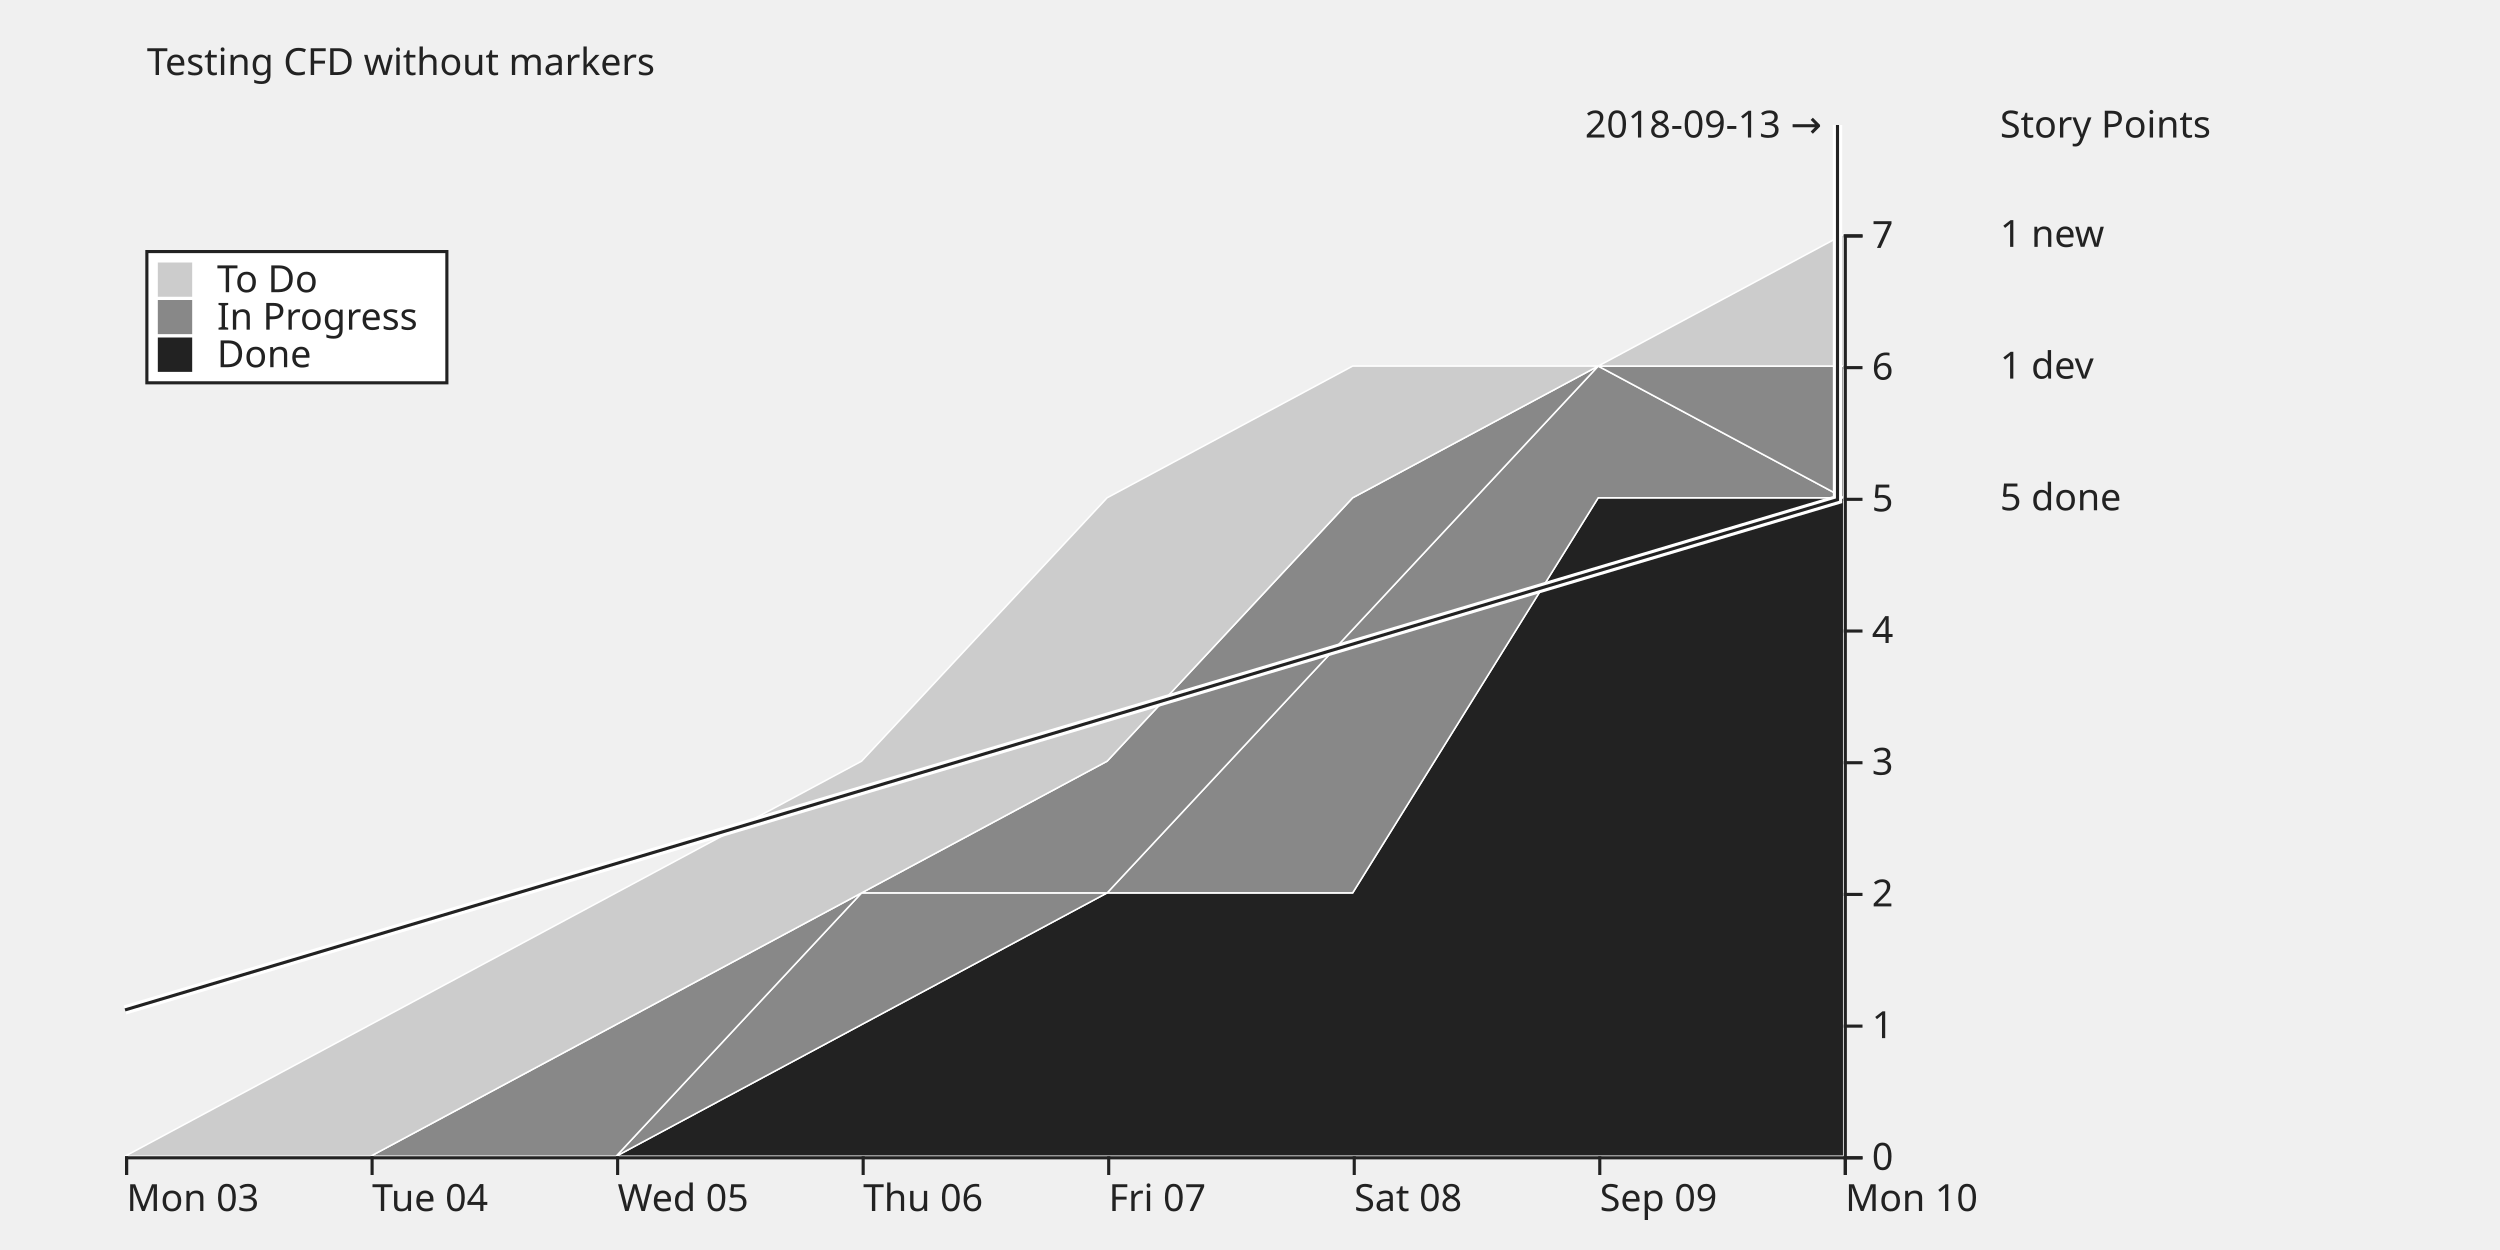
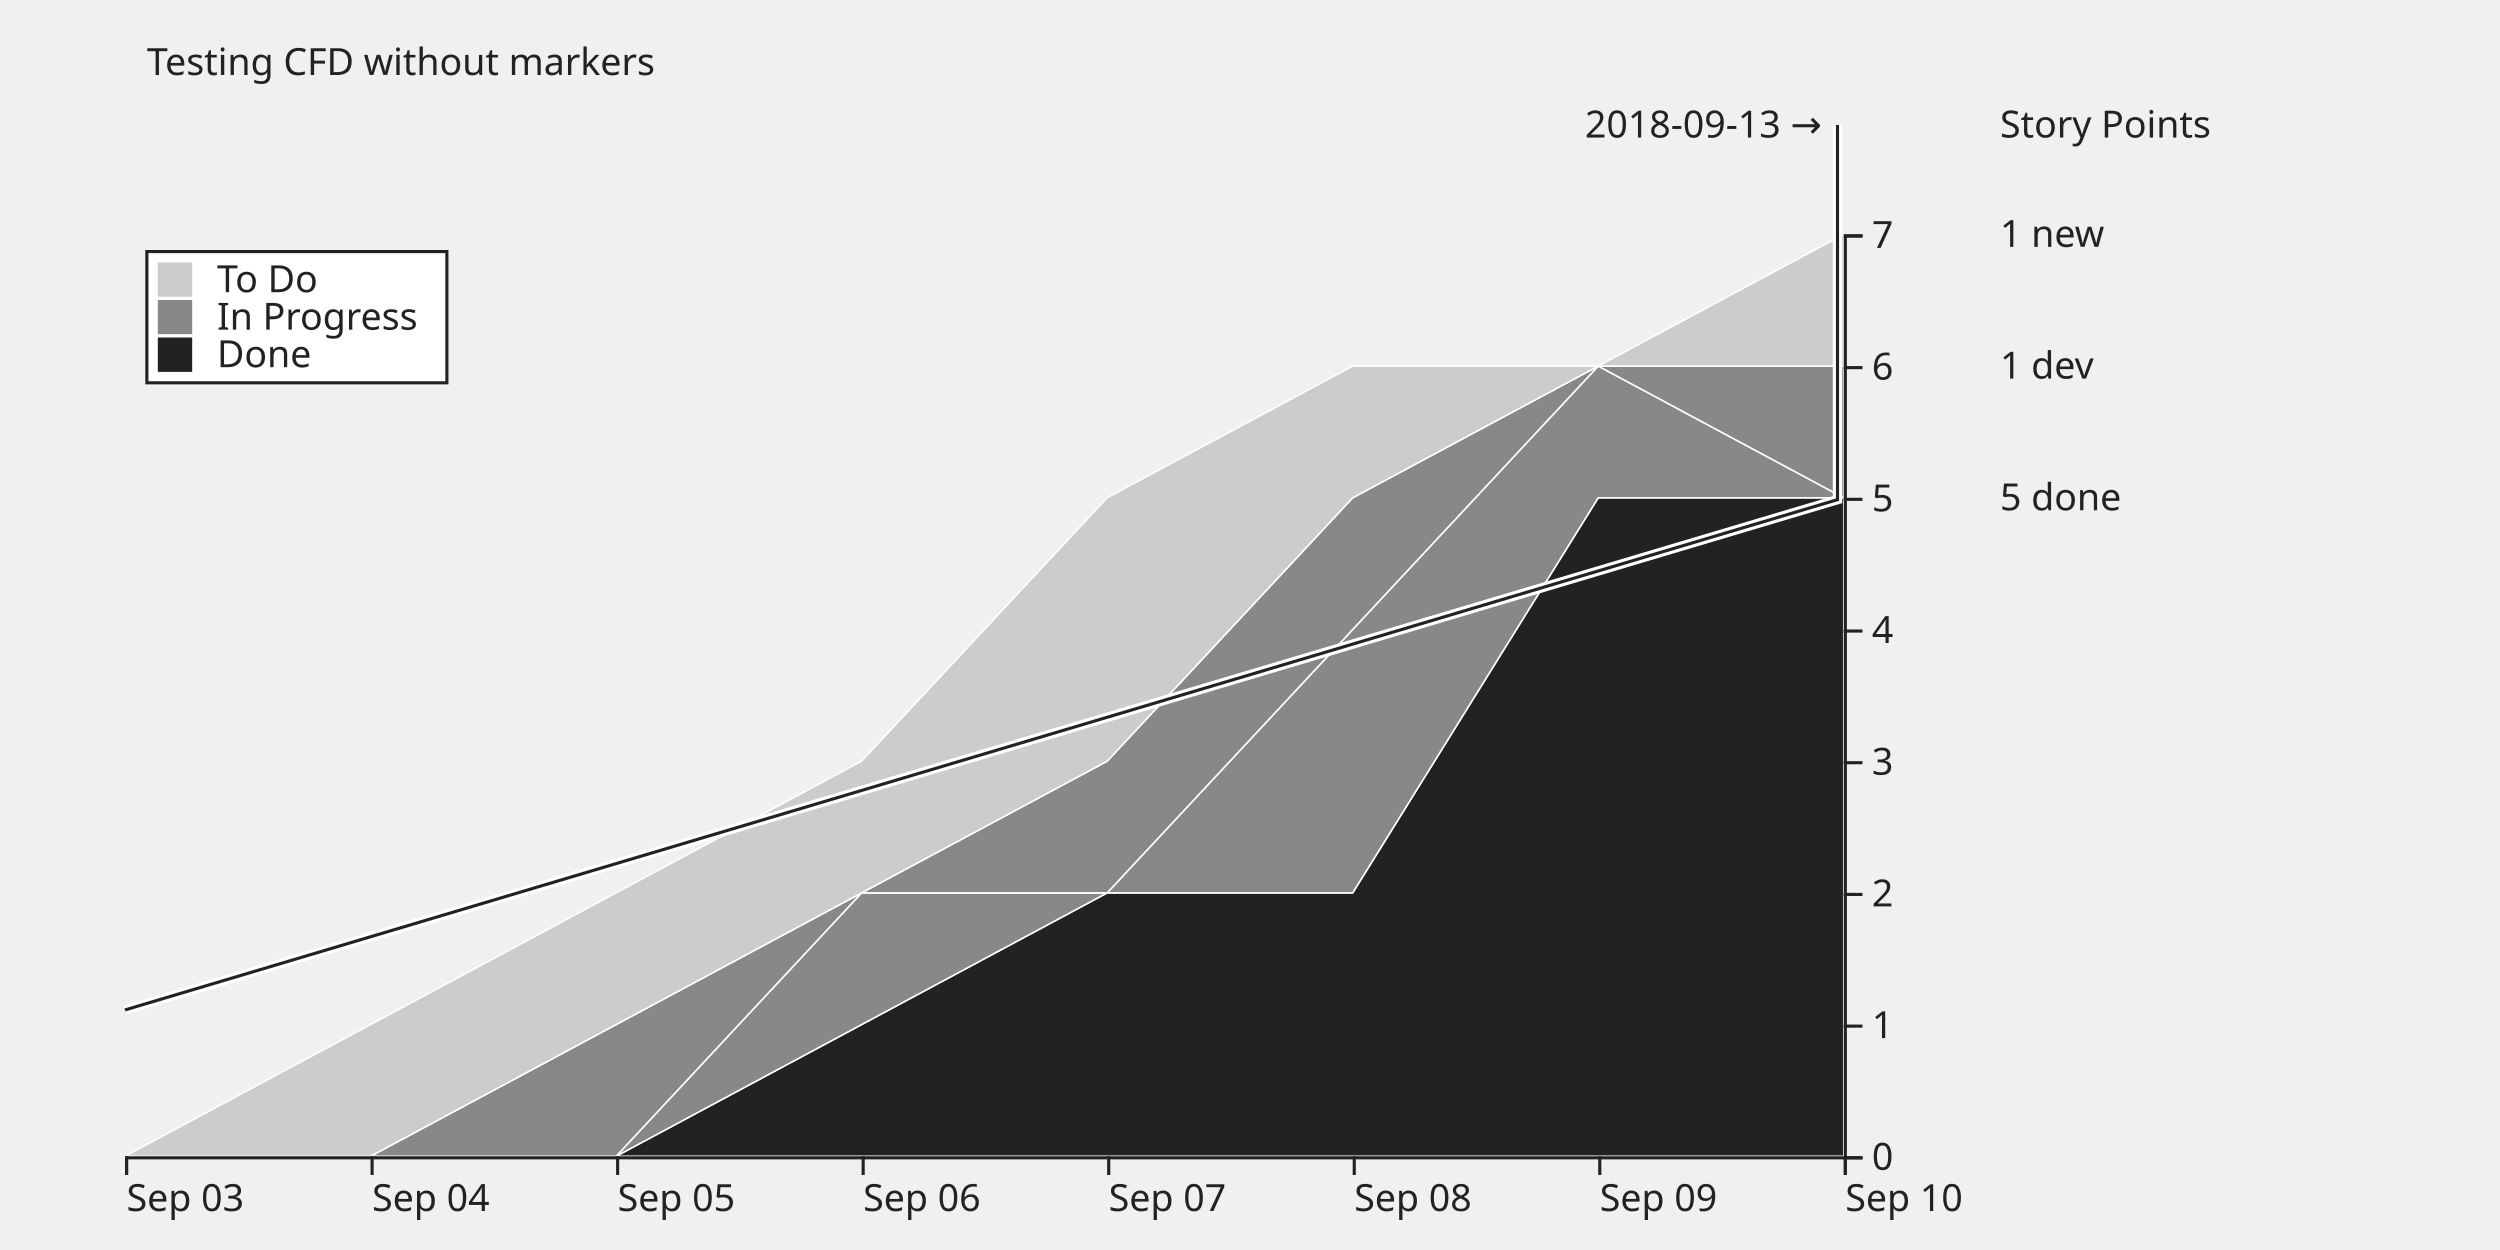
<svg xmlns="http://www.w3.org/2000/svg" width="800" height="400">
  <g transform="translate(40,75)">
    <g class="layer">
      <path class="area" style="fill: #222; stroke: #fff; stroke-width: .5;" d="M0,295L78.571,295L157.143,295L235.714,252.857L314.286,210.714L392.857,210.714L471.429,84.286L550,84.286L550,295L471.429,295L392.857,295L314.286,295L235.714,295L157.143,295L78.571,295L0,295Z" />
      <text x="600" y="84.286" dy="4px" font-size="12px" font-family="sans-serif" style="text-anchor: start; fill: #222;">5 done</text>
    </g>
    <g class="layer">
      <path class="area" style="fill: #888; stroke: #fff; stroke-width: .5;" d="M0,295L78.571,295L157.143,295L235.714,210.714L314.286,210.714L392.857,126.429L471.429,42.143L550,84.286L550,84.286L471.429,84.286L392.857,210.714L314.286,210.714L235.714,252.857L157.143,295L78.571,295L0,295Z" />
    </g>
    <g class="layer">
      <path class="area" style="fill: #888; stroke: #fff; stroke-width: .5;" d="M0,295L78.571,295L157.143,252.857L235.714,210.714L314.286,168.571L392.857,84.286L471.429,42.143L550,42.143L550,84.286L471.429,42.143L392.857,126.429L314.286,210.714L235.714,210.714L157.143,295L78.571,295L0,295Z" />
      <text x="600" y="42.143" dy="4px" font-size="12px" font-family="sans-serif" style="text-anchor: start; fill: #222;">1 dev</text>
    </g>
    <g class="layer">
      <path class="area" style="fill: #ccc; stroke: #fff; stroke-width: .5;" d="M0,295L78.571,252.857L157.143,210.714L235.714,168.571L314.286,84.286L392.857,42.143L471.429,42.143L550,0L550,42.143L471.429,42.143L392.857,84.286L314.286,168.571L235.714,210.714L157.143,252.857L78.571,295L0,295Z" />
      <text x="600" y="0" dy="4px" font-size="12px" font-family="sans-serif" style="text-anchor: start; fill: #222;">1 new</text>
    </g>
    <path d="M0,248.175L548,84.882L548,-35" fill="none" style="stroke-width: 3; stroke: #fff;" />
    <path d="M0,248.175L548,84.882L548,-35" fill="none" style="stroke-width: 1; stroke: #222;" />
    <text x="543" y="-35" dy="4px" font-size="12" font-family="sans-serif" style="text-anchor: end; fill: #222;">2018-09-13 →</text>
    <g transform="translate(0,295)" fill="none" font-size="10" font-family="sans-serif" text-anchor="middle">
      <path class="domain" stroke="currentColor" d="M0.5,6V0.5H550.5V6" style="stroke: #222;" />
      <g class="tick" opacity="1" transform="translate(0.5,0)">
        <line stroke="currentColor" y2="6" style="stroke: #222;" />
-         <text fill="currentColor" y="9" dy="0.71em" style="fill: #222; text-anchor: start;" font-size="12px" font-family="sans-serif">Mon 03</text>
+         <text fill="currentColor" y="9" dy="0.71em" style="fill: #222; text-anchor: start;" font-size="12px" font-family="sans-serif">Sep 03</text>
      </g>
      <g class="tick" opacity="1" transform="translate(79.07143,0)">
        <line stroke="currentColor" y2="6" style="stroke: #222;" />
-         <text fill="currentColor" y="9" dy="0.71em" style="fill: #222; text-anchor: start;" font-size="12px" font-family="sans-serif">Tue 04</text>
+         <text fill="currentColor" y="9" dy="0.71em" style="fill: #222; text-anchor: start;" font-size="12px" font-family="sans-serif">Sep 04</text>
      </g>
      <g class="tick" opacity="1" transform="translate(157.6429,0)">
        <line stroke="currentColor" y2="6" style="stroke: #222;" />
-         <text fill="currentColor" y="9" dy="0.71em" style="fill: #222; text-anchor: start;" font-size="12px" font-family="sans-serif">Wed 05</text>
+         <text fill="currentColor" y="9" dy="0.71em" style="fill: #222; text-anchor: start;" font-size="12px" font-family="sans-serif">Sep 05</text>
      </g>
      <g class="tick" opacity="1" transform="translate(236.2143,0)">
        <line stroke="currentColor" y2="6" style="stroke: #222;" />
-         <text fill="currentColor" y="9" dy="0.71em" style="fill: #222; text-anchor: start;" font-size="12px" font-family="sans-serif">Thu 06</text>
+         <text fill="currentColor" y="9" dy="0.71em" style="fill: #222; text-anchor: start;" font-size="12px" font-family="sans-serif">Sep 06</text>
      </g>
      <g class="tick" opacity="1" transform="translate(314.7857,0)">
        <line stroke="currentColor" y2="6" style="stroke: #222;" />
-         <text fill="currentColor" y="9" dy="0.71em" style="fill: #222; text-anchor: start;" font-size="12px" font-family="sans-serif">Fri 07</text>
+         <text fill="currentColor" y="9" dy="0.71em" style="fill: #222; text-anchor: start;" font-size="12px" font-family="sans-serif">Sep 07</text>
      </g>
      <g class="tick" opacity="1" transform="translate(393.3571,0)">
        <line stroke="currentColor" y2="6" style="stroke: #222;" />
-         <text fill="currentColor" y="9" dy="0.71em" style="fill: #222; text-anchor: start;" font-size="12px" font-family="sans-serif">Sat 08</text>
+         <text fill="currentColor" y="9" dy="0.71em" style="fill: #222; text-anchor: start;" font-size="12px" font-family="sans-serif">Sep 08</text>
      </g>
      <g class="tick" opacity="1" transform="translate(471.9286,0)">
        <line stroke="currentColor" y2="6" style="stroke: #222;" />
        <text fill="currentColor" y="9" dy="0.71em" style="fill: #222; text-anchor: start;" font-size="12px" font-family="sans-serif">Sep 09</text>
      </g>
      <g class="tick" opacity="1" transform="translate(550.5,0)">
        <line stroke="currentColor" y2="6" style="stroke: #222;" />
-         <text fill="currentColor" y="9" dy="0.71em" style="fill: #222; text-anchor: start;" font-size="12px" font-family="sans-serif">Mon 10</text>
+         <text fill="currentColor" y="9" dy="0.71em" style="fill: #222; text-anchor: start;" font-size="12px" font-family="sans-serif">Sep 10</text>
      </g>
    </g>
    <g transform="translate(550 ,0)" fill="none" font-size="10" font-family="sans-serif" text-anchor="start">
      <path class="domain" stroke="currentColor" d="M6,295.5H0.5V0.5H6" style="stroke: #222;" />
      <g class="tick" opacity="1" transform="translate(0,295.5)">
        <line stroke="currentColor" x2="6" style="stroke: #222;" />
        <text fill="currentColor" x="9" dy="0.32em" style="fill: #222;" text-anchor="start" font-size="12px" font-family="sans-serif">0</text>
      </g>
      <g class="tick" opacity="1" transform="translate(0,253.3571)">
        <line stroke="currentColor" x2="6" style="stroke: #222;" />
        <text fill="currentColor" x="9" dy="0.32em" style="fill: #222;" text-anchor="start" font-size="12px" font-family="sans-serif">1</text>
      </g>
      <g class="tick" opacity="1" transform="translate(0,211.2143)">
        <line stroke="currentColor" x2="6" style="stroke: #222;" />
        <text fill="currentColor" x="9" dy="0.32em" style="fill: #222;" text-anchor="start" font-size="12px" font-family="sans-serif">2</text>
      </g>
      <g class="tick" opacity="1" transform="translate(0,169.0714)">
        <line stroke="currentColor" x2="6" style="stroke: #222;" />
        <text fill="currentColor" x="9" dy="0.32em" style="fill: #222;" text-anchor="start" font-size="12px" font-family="sans-serif">3</text>
      </g>
      <g class="tick" opacity="1" transform="translate(0,126.9286)">
        <line stroke="currentColor" x2="6" style="stroke: #222;" />
        <text fill="currentColor" x="9" dy="0.32em" style="fill: #222;" text-anchor="start" font-size="12px" font-family="sans-serif">4</text>
      </g>
      <g class="tick" opacity="1" transform="translate(0,84.78571)">
        <line stroke="currentColor" x2="6" style="stroke: #222;" />
        <text fill="currentColor" x="9" dy="0.32em" style="fill: #222;" text-anchor="start" font-size="12px" font-family="sans-serif">5</text>
      </g>
      <g class="tick" opacity="1" transform="translate(0,42.64286)">
        <line stroke="currentColor" x2="6" style="stroke: #222;" />
        <text fill="currentColor" x="9" dy="0.32em" style="fill: #222;" text-anchor="start" font-size="12px" font-family="sans-serif">6</text>
      </g>
      <g class="tick" opacity="1" transform="translate(0,0.5)">
        <line stroke="currentColor" x2="6" style="stroke: #222;" />
        <text fill="currentColor" x="9" dy="0.32em" style="fill: #222;" text-anchor="start" font-size="12px" font-family="sans-serif">7</text>
      </g>
    </g>
    <text x="7" y="-55" dy="4px" font-size="12px" font-family="sans-serif" style="text-anchor: start; fill: #222;">Testing CFD without markers</text>
    <rect x="7" y="5.5" width="96" height="42" style="fill: #fff; stroke: #222;" />
    <rect x="10" y="8.5" width="12" height="12" style="fill: #ccc; stroke: #fff;" />
    <text x="29.44" y="14.5" dy="4px" font-size="12px" font-family="sans-serif" style="text-anchor: start; fill: #222;">To Do</text>
    <rect x="10" y="20.5" width="12" height="12" style="fill: #888; stroke: #fff;" />
    <text x="29.44" y="26.5" dy="4px" font-size="12px" font-family="sans-serif" style="text-anchor: start; fill: #222;">In Progress</text>
    <rect x="10" y="32.5" width="12" height="12" style="fill: #222; stroke: #fff;" />
    <text x="29.44" y="38.5" dy="4px" font-size="12px" font-family="sans-serif" style="text-anchor: start; fill: #222;">Done</text>
    <text x="600" y="-35" dy="4px" font-size="12px" font-family="sans-serif" style="text-anchor: start; fill: #222;">Story Points</text>
    <rect fill="#fff" stroke="#222" class="focus-item" width="12" height="12" style="display: none;" />
    <text dy="4px" font-size="12px" font-family="sans-serif" style="text-anchor: start; fill: #222; display: none;" />
    <text dy="4px" font-size="12px" font-family="sans-serif" style="text-anchor: start; fill: #222; display: none;" />
    <text dy="4px" font-size="12px" font-family="sans-serif" style="text-anchor: start; fill: #222; display: none;" />
    <text dy="4px" font-size="12px" font-family="sans-serif" style="text-anchor: start; fill: #222; display: none;" />
    <text dy="4px" font-size="12px" font-family="sans-serif" style="text-anchor: start; fill: #222; display: none;" />
    <text dy="4px" font-size="12px" font-family="sans-serif" style="text-anchor: start; fill: #222; display: none;" />
    <text dy="4px" font-size="12px" font-family="sans-serif" style="text-anchor: start; fill: #222; display: none;" />
    <text dy="4px" font-size="12px" font-family="sans-serif" style="text-anchor: start; fill: #222; display: none;" />
    <text dy="4px" font-size="12px" font-family="sans-serif" style="text-anchor: start; fill: #222; display: none;" />
    <text dy="4px" font-size="12px" font-family="sans-serif" style="text-anchor: start; fill: #222; display: none;" />
    <text dy="4px" font-size="12px" font-family="sans-serif" style="text-anchor: start; fill: #222; display: none;" />
    <text dy="4px" font-size="12px" font-family="sans-serif" style="text-anchor: start; fill: #222; display: none;" />
    <text dy="4px" font-size="12px" font-family="sans-serif" style="text-anchor: start; fill: #222; display: none;" />
    <text dy="4px" font-size="12px" font-family="sans-serif" style="text-anchor: start; fill: #222; display: none;" />
    <text dy="4px" font-size="12px" font-family="sans-serif" style="text-anchor: start; fill: #222; display: none;" />
    <text dy="4px" font-size="12px" font-family="sans-serif" style="text-anchor: start; fill: #222; display: none;" />
    <text dy="4px" font-size="12px" font-family="sans-serif" style="text-anchor: start; fill: #222; display: none;" />
    <text dy="4px" font-size="12px" font-family="sans-serif" style="text-anchor: start; fill: #222; display: none;" />
    <text dy="4px" font-size="12px" font-family="sans-serif" style="text-anchor: start; fill: #222; display: none;" />
    <text dy="4px" font-size="12px" font-family="sans-serif" style="text-anchor: start; fill: #222; display: none;" />
    <text dy="4px" font-size="12px" font-family="sans-serif" style="text-anchor: start; fill: #222; display: none;" />
    <text dy="4px" font-size="12px" font-family="sans-serif" style="text-anchor: start; fill: #222; display: none;" />
    <text dy="4px" font-size="12px" font-family="sans-serif" style="text-anchor: start; fill: #222; display: none;" />
    <text dy="4px" font-size="12px" font-family="sans-serif" style="text-anchor: start; fill: #222; display: none;" />
    <text dy="4px" font-size="12px" font-family="sans-serif" style="text-anchor: start; fill: #222; display: none;" />
    <text dy="4px" font-size="12px" font-family="sans-serif" style="text-anchor: start; fill: #222; display: none;" />
    <text dy="4px" font-size="12px" font-family="sans-serif" style="text-anchor: start; fill: #222; display: none;" />
    <text dy="4px" font-size="12px" font-family="sans-serif" style="text-anchor: start; fill: #222; display: none;" />
    <text dy="4px" font-size="12px" font-family="sans-serif" style="text-anchor: start; fill: #222; display: none;" />
    <text dy="4px" font-size="12px" font-family="sans-serif" style="text-anchor: start; fill: #222; display: none;" />
    <text dy="4px" font-size="12px" font-family="sans-serif" style="text-anchor: start; fill: #222; display: none;" />
    <text dy="4px" font-size="12px" font-family="sans-serif" style="text-anchor: start; fill: #222; display: none;" />
    <text dy="4px" font-size="12px" font-family="sans-serif" style="text-anchor: start; fill: #222; display: none;" />
    <text dy="4px" font-size="12px" font-family="sans-serif" style="text-anchor: start; fill: #222; display: none;" />
    <text dy="4px" font-size="12px" font-family="sans-serif" style="text-anchor: start; fill: #222; display: none;" />
    <text dy="4px" font-size="12px" font-family="sans-serif" style="text-anchor: start; fill: #222; display: none;" />
    <text dy="4px" font-size="12px" font-family="sans-serif" style="text-anchor: start; fill: #222; display: none;" />
    <text dy="4px" font-size="12px" font-family="sans-serif" style="text-anchor: start; fill: #222; display: none;" />
    <text dy="4px" font-size="12px" font-family="sans-serif" style="text-anchor: start; fill: #222; display: none;" />
    <text dy="4px" font-size="12px" font-family="sans-serif" style="text-anchor: start; fill: #222; display: none;" />
    <line style="display: none; stroke-width: 3; stroke: #fff;" />
    <line style="display: none; stroke-width: 1; stroke: #222;" />
    <rect width="760" height="295" fill="transparent" />
  </g>
</svg>
